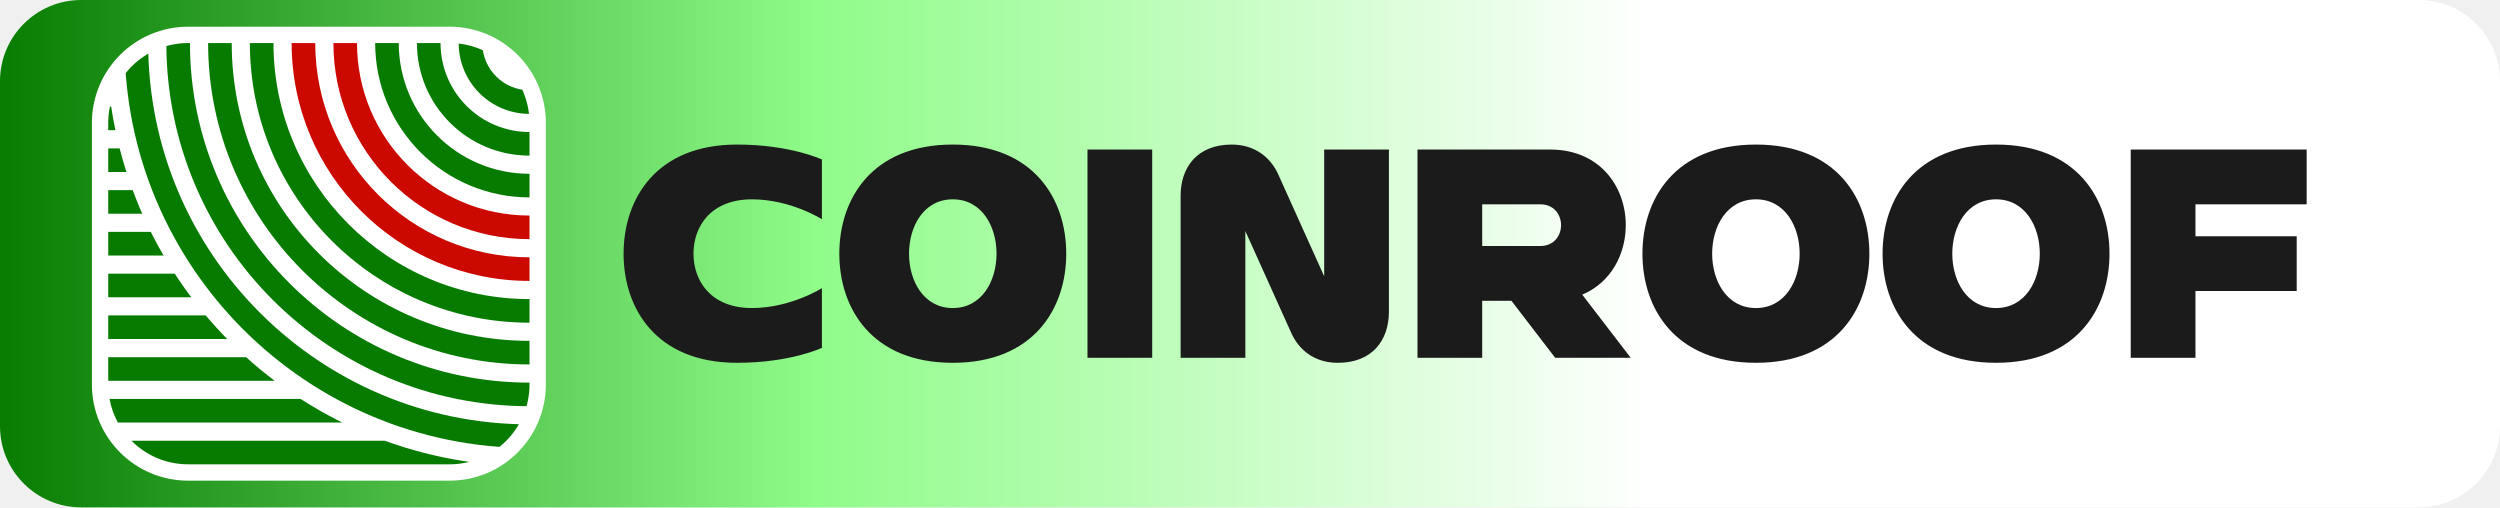
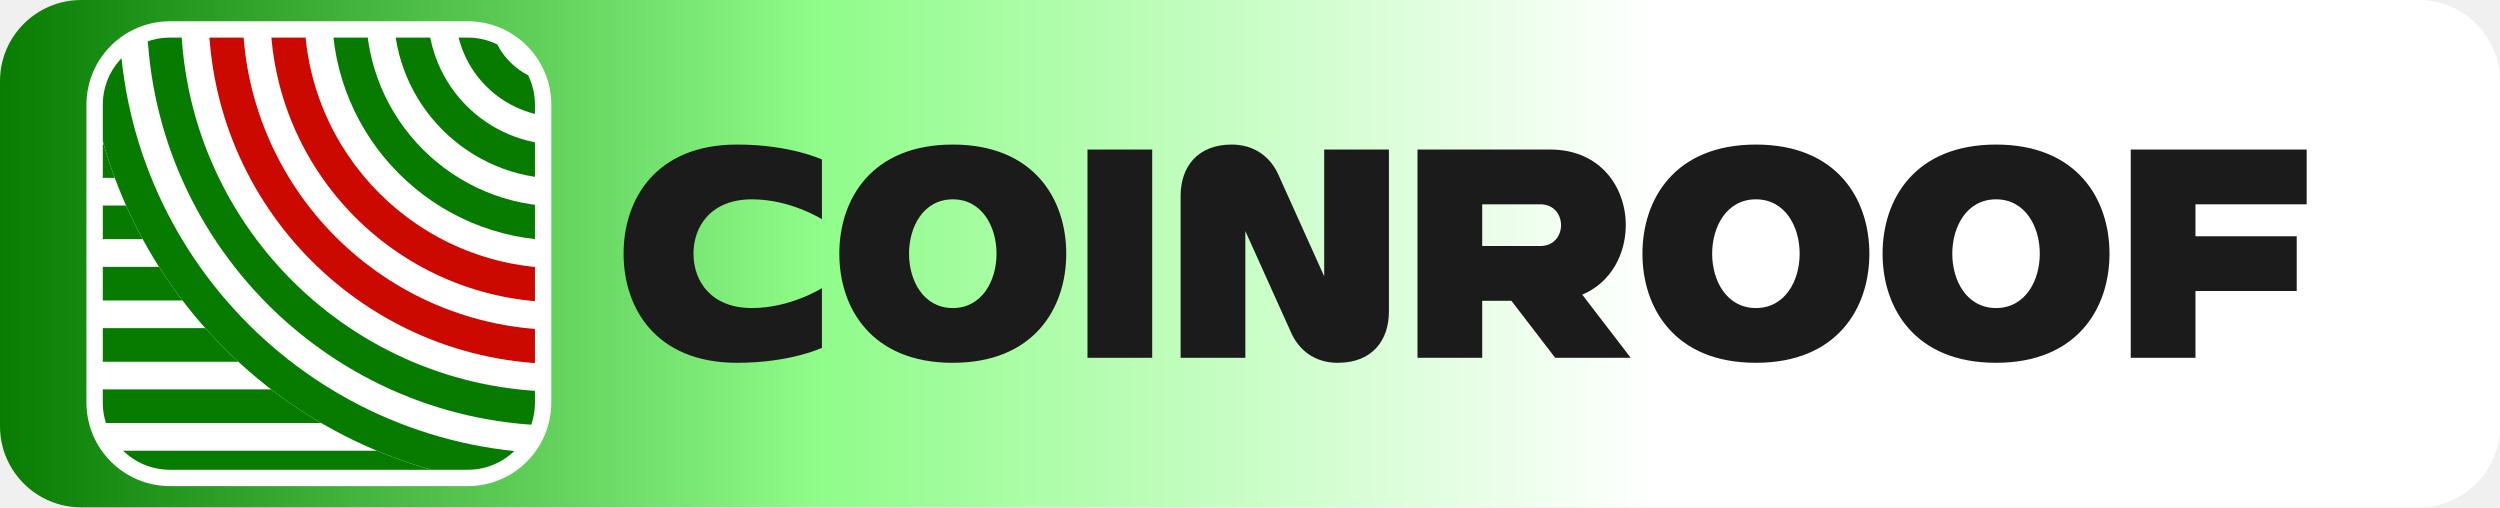
<svg xmlns="http://www.w3.org/2000/svg" viewBox="0 0 1764.0 358" role="img" aria-label="Coinroof">
  <defs>
    <linearGradient id="crBar" x1="0" y1="0" x2="1" y2="0">
      <stop offset="0" stop-color="#067B00" />
      <stop offset="0.33" stop-color="#90FC8A" />
      <stop offset="0.66" stop-color="#FFFFFF" stop-opacity="1" />
      <stop offset="1" stop-color="#FFFFFF" />
    </linearGradient>
    <clipPath id="crInner">
-       <rect x="12" y="12" width="232" height="232" rx="44" />
+       <rect x="9" y="9" width="238" height="238" rx="37" />
    </clipPath>
    <clipPath id="crOuter">
-       <path clip-rule="evenodd" d="M0 0 H256 V256 H0 Z M11 12 a233 233 0 1 0 466 0 a233 233 0 1 0 -466 0 Z" />
+       <path clip-rule="evenodd" d="M-64 -64 H320 V320 H-64 Z M-0.75 -5 a261.75 261.75 0 1 0 523.5 0 a261.75 261.75 0 1 0 -523.5 0 Z" />
    </clipPath>
  </defs>
  <rect width="1764.0" height="358" rx="57.3" fill="url(#crBar)" />
  <g transform="translate(61,15) scale(1.28125)">
-     <rect x="3" y="3" width="250" height="250" rx="53" fill="#FFFFFF" />
+     <rect width="256" height="256" rx="46" fill="#FFFFFF" />
    <g clip-path="url(#crInner)">
-       <path fill="#067B00" fill-rule="evenodd" d="M205 12 a39 39 0 1 0 78 0 a39 39 0 1 0 -78 0 Z M218 12 a26 26 0 1 0 52 0 a26 26 0 1 0 -52 0 Z" />
-       <path fill="#067B00" fill-rule="evenodd" d="M182 12 a62 62 0 1 0 124 0 a62 62 0 1 0 -124 0 Z M195 12 a49 49 0 1 0 98 0 a49 49 0 1 0 -98 0 Z" />
-       <path fill="#067B00" fill-rule="evenodd" d="M159 12 a85 85 0 1 0 170 0 a85 85 0 1 0 -170 0 Z M172 12 a72 72 0 1 0 144 0 a72 72 0 1 0 -144 0 Z" />
-       <path fill="#CB0900" fill-rule="evenodd" d="M136 12 a108 108 0 1 0 216 0 a108 108 0 1 0 -216 0 Z M149 12 a95 95 0 1 0 190 0 a95 95 0 1 0 -190 0 Z" />
-       <path fill="#CB0900" fill-rule="evenodd" d="M113 12 a131 131 0 1 0 262 0 a131 131 0 1 0 -262 0 Z M126 12 a118 118 0 1 0 236 0 a118 118 0 1 0 -236 0 Z" />
-       <path fill="#067B00" fill-rule="evenodd" d="M90 12 a154 154 0 1 0 308 0 a154 154 0 1 0 -308 0 Z M103 12 a141 141 0 1 0 282 0 a141 141 0 1 0 -282 0 Z" />
-       <path fill="#067B00" fill-rule="evenodd" d="M67 12 a177 177 0 1 0 354 0 a177 177 0 1 0 -354 0 Z M80 12 a164 164 0 1 0 328 0 a164 164 0 1 0 -328 0 Z" />
-       <path fill="#067B00" fill-rule="evenodd" d="M44 12 a200 200 0 1 0 400 0 a200 200 0 1 0 -400 0 Z M57 12 a187 187 0 1 0 374 0 a187 187 0 1 0 -374 0 Z" />
-       <path fill="#067B00" fill-rule="evenodd" d="M21 12 a223 223 0 1 0 446 0 a223 223 0 1 0 -446 0 Z M34 12 a210 210 0 1 0 420 0 a210 210 0 1 0 -420 0 Z" />
+       <path fill="#067B00" fill-rule="evenodd" d="M203.25 -5 a57.75 57.75 0 1 0 115.5 0 a57.75 57.75 0 1 0 -115.5 0 Z M222 -5 a39 39 0 1 0 78 0 a39 39 0 1 0 -78 0 Z" />
+       <path fill="#067B00" fill-rule="evenodd" d="M169.25 -5 a91.75 91.75 0 1 0 183.5 0 a91.75 91.75 0 1 0 -183.5 0 Z M188.0 -5 a73.0 73.0 0 1 0 146.0 0 a73.0 73.0 0 1 0 -146.0 0 Z" />
+       <path fill="#067B00" fill-rule="evenodd" d="M135.25 -5 a125.75 125.75 0 1 0 251.5 0 a125.75 125.75 0 1 0 -251.5 0 Z M154.0 -5 a107.0 107.0 0 1 0 214.0 0 a107.0 107.0 0 1 0 -214.0 0 Z" />
+       <path fill="#CB0900" fill-rule="evenodd" d="M101.25 -5 a159.75 159.75 0 1 0 319.5 0 a159.75 159.75 0 1 0 -319.5 0 Z M120.0 -5 a141.0 141.0 0 1 0 282.0 0 a141.0 141.0 0 1 0 -282.0 0 Z" />
+       <path fill="#CB0900" fill-rule="evenodd" d="M67.25 -5 a193.75 193.75 0 1 0 387.5 0 a193.75 193.75 0 1 0 -387.5 0 Z M86.0 -5 a175.0 175.0 0 1 0 350.0 0 a175.0 175.0 0 1 0 -350.0 0 Z" />
+       <path fill="#067B00" fill-rule="evenodd" d="M33.25 -5 a227.75 227.75 0 1 0 455.5 0 a227.75 227.75 0 1 0 -455.5 0 Z M52.0 -5 a209.0 209.0 0 1 0 418.0 0 a209.0 209.0 0 1 0 -418.0 0 Z" />
+       <path fill="#067B00" fill-rule="evenodd" d="M-0.75 -5 a261.75 261.75 0 1 0 523.5 0 a261.75 261.75 0 1 0 -523.5 0 Z M18.0 -5 a243.0 243.0 0 1 0 486.0 0 a243.0 243.0 0 1 0 -486.0 0 Z" />
      <g clip-path="url(#crOuter)">
-         <rect x="0" y="231" width="256" height="13" fill="#067B00" />
-         <rect x="0" y="208" width="256" height="13" fill="#067B00" />
-         <rect x="0" y="185" width="256" height="13" fill="#067B00" />
-         <rect x="0" y="162" width="256" height="13" fill="#067B00" />
-         <rect x="0" y="139" width="256" height="13" fill="#067B00" />
-         <rect x="0" y="116" width="256" height="13" fill="#067B00" />
-         <rect x="0" y="93" width="256" height="13" fill="#067B00" />
-         <rect x="0" y="70" width="256" height="13" fill="#067B00" />
-         <rect x="0" y="47" width="256" height="13" fill="#067B00" />
-         <rect x="0" y="24" width="256" height="13" fill="#067B00" />
+         <rect x="0" y="-33.50" width="256" height="18.5" fill="#067B00" />
+         <rect x="0" y="0.25" width="256" height="18.5" fill="#067B00" />
+         <rect x="0" y="34.00" width="256" height="18.5" fill="#067B00" />
+         <rect x="0" y="67.75" width="256" height="18.5" fill="#067B00" />
+         <rect x="0" y="101.50" width="256" height="18.5" fill="#067B00" />
+         <rect x="0" y="135.25" width="256" height="18.5" fill="#067B00" />
+         <rect x="0" y="169.00" width="256" height="18.5" fill="#067B00" />
+         <rect x="0" y="202.75" width="256" height="18.5" fill="#067B00" />
+         <rect x="0" y="236.50" width="256" height="18.5" fill="#067B00" />
      </g>
    </g>
  </g>
  <path fill="#1B1B1B" transform="translate(440,102.00) scale(0.20996) translate(-22.0,716.7314)" d="M22.0 -350.004C22.0 -166.632 130.678 16.723 403.317 16.723C582.456 16.723 688.54 -33.475 688.54 -33.475V-234.265C688.54 -234.265 583.61 -167.335 453.515 -167.335C315.069 -167.335 256.907 -258.678 256.907 -350.004C256.907 -441.347 315.069 -532.673 453.515 -532.673C583.61 -532.673 688.54 -465.743 688.54 -465.743V-666.533C688.54 -666.533 582.473 -716.73 403.317 -716.73C130.678 -716.73 22.0 -533.358 22.0 -350.004Z M1128.317 -716.73C855.678 -716.73 747.0 -533.358 747.0 -350.004C747.0 -166.649 855.678 16.723 1128.317 16.723C1400.957 16.723 1509.635 -166.649 1509.635 -350.004C1509.635 -533.358 1400.957 -716.73 1128.317 -716.73ZM1128.317 -167.318C1030.298 -167.318 981.288 -258.661 981.288 -349.987C981.288 -441.313 1030.298 -532.656 1128.317 -532.656C1226.337 -532.656 1275.347 -441.313 1275.347 -349.987C1275.347 -258.661 1226.337 -167.318 1128.317 -167.318Z M1798.522 0.007V-699.998H1581.0V0.007Z M2376.482 -273.955 2223.832 -612.672C2196.726 -675.804 2140.822 -716.731 2065.895 -716.731C1949.252 -716.731 1894.001 -639.778 1894.001 -544.838V0.007H2111.523V-426.02L2264.174 -87.32C2291.297 -24.188 2346.246 16.739 2422.111 16.739C2539.306 16.739 2594.004 -60.214 2594.004 -155.154V-699.999H2376.481Z M3390.005 -445.864C3390.005 -572.931 3305.288 -699.997 3135.871 -699.997H2690.0V0.008H2907.522V-191.714H3005.676L3152.872 0.008H3406.738L3243.73 -212.312C3341.164 -253.256 3390.005 -349.502 3390.005 -445.864ZM2907.523 -515.939H3102.407C3149.124 -515.939 3172.482 -480.901 3172.482 -445.863C3172.482 -410.825 3149.124 -375.787 3102.407 -375.787H2907.523Z M3827.317 -716.73C3554.678 -716.73 3446.0 -533.358 3446.0 -350.004C3446.0 -166.649 3554.678 16.723 3827.317 16.723C4099.957 16.723 4208.635 -166.649 4208.635 -350.004C4208.635 -533.358 4099.957 -716.73 3827.317 -716.73ZM3827.317 -167.318C3729.298 -167.318 3680.288 -258.661 3680.288 -349.987C3680.288 -441.313 3729.298 -532.656 3827.317 -532.656C3925.337 -532.656 3974.347 -441.313 3974.347 -349.987C3974.347 -258.661 3925.337 -167.318 3827.317 -167.318Z M4634.317 -716.73C4361.678 -716.73 4253.0 -533.358 4253.0 -350.004C4253.0 -166.649 4361.678 16.723 4634.317 16.723C4906.957 16.723 5015.635 -166.649 5015.635 -350.004C5015.635 -533.358 4906.957 -716.73 4634.317 -716.73ZM4634.317 -167.318C4536.298 -167.318 4487.288 -258.661 4487.288 -349.987C4487.288 -441.313 4536.298 -532.656 4634.317 -532.656C4732.337 -532.656 4781.347 -441.313 4781.347 -349.987C4781.347 -258.661 4732.337 -167.318 4634.317 -167.318Z M5087.0 -699.998V0.007H5304.522V-224.51H5644.778V-408.567H5304.522V-515.94H5678.243V-699.998Z" />
</svg>
